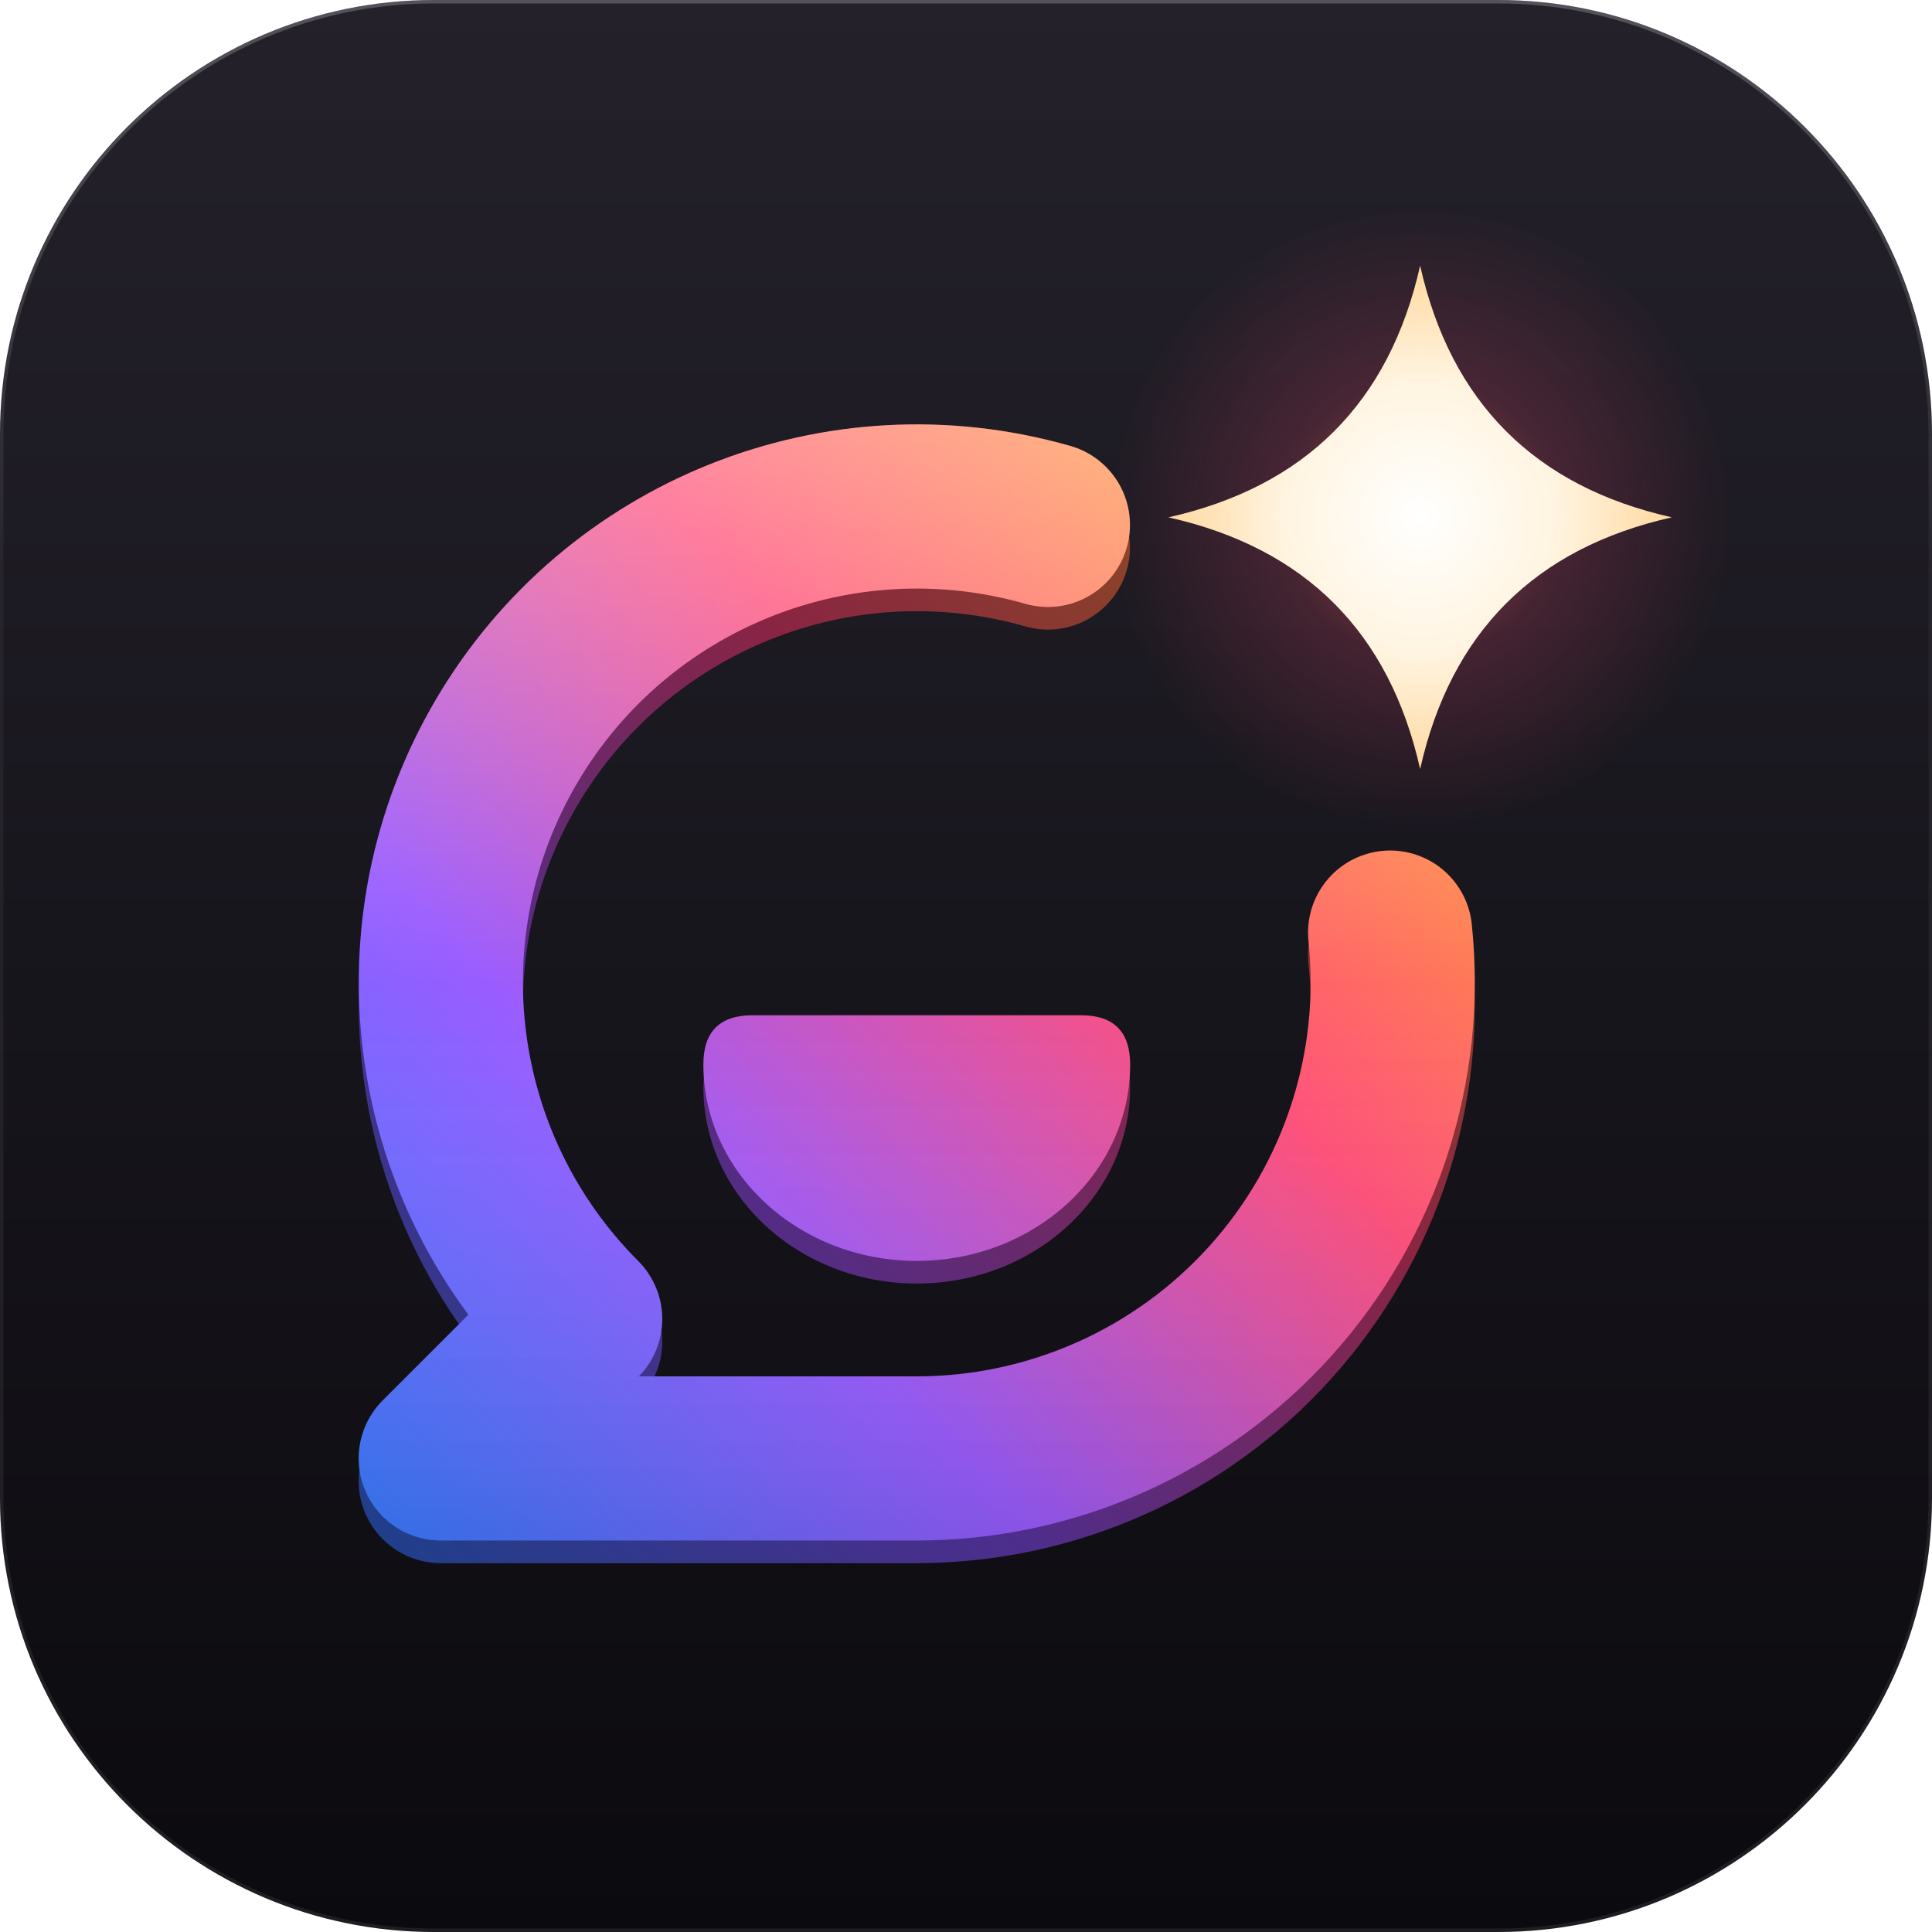
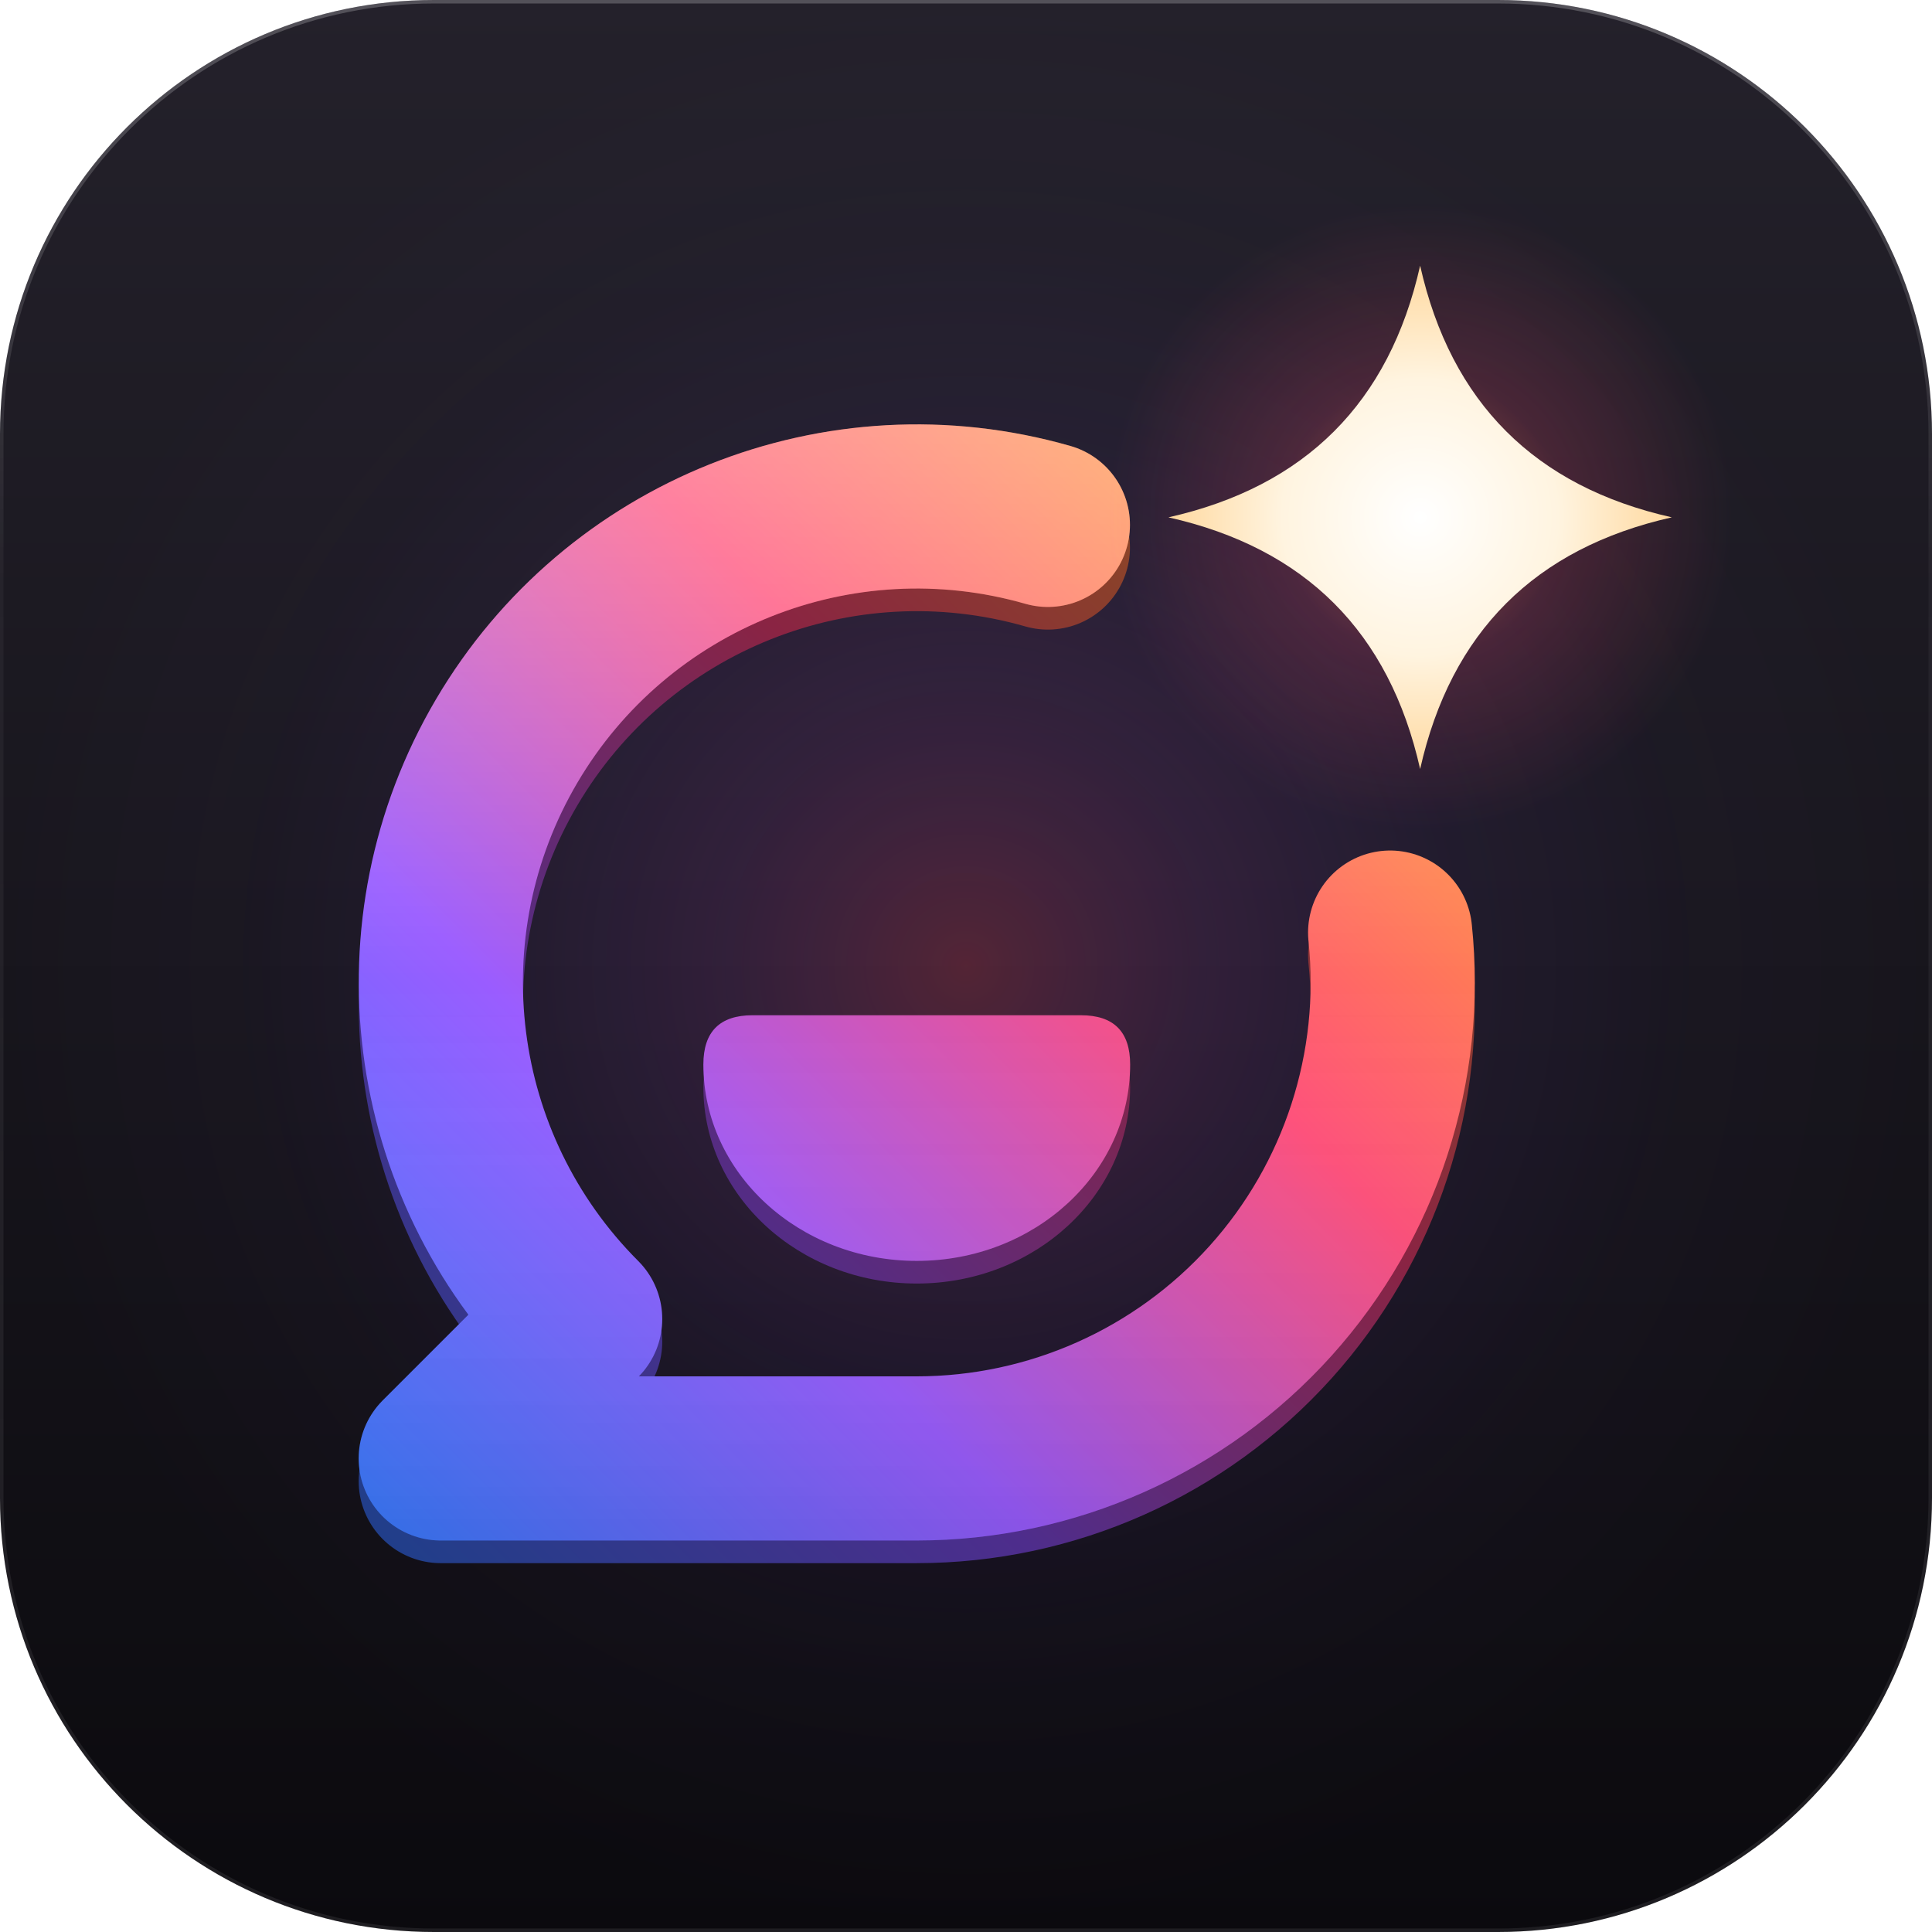
<svg xmlns="http://www.w3.org/2000/svg" viewBox="0 0 1024 1024">
  <defs>
    <linearGradient id="bg" x1="0" y1="0" x2="0" y2="1">
      <stop offset="0" stop-color="#24212B" />
      <stop offset="1" stop-color="#0B0A0E" />
    </linearGradient>
    <radialGradient id="bloom" cx="0.5" cy="0.5" r="0.5">
      <stop offset="0" stop-color="#FF4F7A" stop-opacity="0.26" />
      <stop offset="0.25" stop-color="#C255D9" stop-opacity="0.15" />
      <stop offset="0.5" stop-color="#9A5CFF" stop-opacity="0.07" />
      <stop offset="0.75" stop-color="#9A5CFF" stop-opacity="0.02" />
      <stop offset="1" stop-color="#9A5CFF" stop-opacity="0" />
    </radialGradient>
    <linearGradient id="rim" x1="0" y1="0" x2="0" y2="1">
      <stop offset="0" stop-color="#fff" stop-opacity="0.22" />
      <stop offset="0.3" stop-color="#fff" stop-opacity="0.04" />
      <stop offset="1" stop-color="#fff" stop-opacity="0.08" />
    </linearGradient>
    <linearGradient id="paint" gradientUnits="userSpaceOnUse" x1="196" y1="811" x2="747" y2="260">
      <stop offset="0" stop-color="#3A7BFF" />
      <stop offset="0.32" stop-color="#9A5CFF" />
      <stop offset="0.64" stop-color="#FF4F7A" />
      <stop offset="1" stop-color="#FFAE2B" />
    </linearGradient>
    <linearGradient id="side" gradientUnits="userSpaceOnUse" x1="196" y1="811" x2="747" y2="260">
      <stop offset="0" stop-color="#1F3F8A" />
      <stop offset="0.32" stop-color="#4E2D8C" />
      <stop offset="0.64" stop-color="#8A2443" />
      <stop offset="1" stop-color="#8A5A14" />
    </linearGradient>
    <linearGradient id="sheen" gradientUnits="userSpaceOnUse" x1="0" y1="231" x2="0" y2="811">
      <stop offset="0" stop-color="#fff" stop-opacity="0.32" />
      <stop offset="0.5" stop-color="#fff" stop-opacity="0" />
      <stop offset="1" stop-color="#000" stop-opacity="0.10" />
    </linearGradient>
    <radialGradient id="spark" cx="0.5" cy="0.5" r="0.5">
      <stop offset="0" stop-color="#FFFFFF" />
      <stop offset="0.55" stop-color="#FFF4E0" />
      <stop offset="1" stop-color="#FFD9A0" />
    </radialGradient>
    <radialGradient id="sglow" cx="0.5" cy="0.5" r="0.5">
      <stop offset="0" stop-color="#FFAE2B" stop-opacity="0.55" />
      <stop offset="0.45" stop-color="#FF4F7A" stop-opacity="0.18" />
      <stop offset="1" stop-color="#FF4F7A" stop-opacity="0" />
    </radialGradient>
    <clipPath id="tclip">
      <path d="M230,0 H794 A230,230 0 0 1 1024,230 V794 A230,230 0 0 1 794,1024 H230 A230,230 0 0 1 0,794 V230 A230,230 0 0 1 230,0 Z" />
    </clipPath>
  </defs>
  <path d="M230,0 H794 A230,230 0 0 1 1024,230 V794 A230,230 0 0 1 794,1024 H230 A230,230 0 0 1 0,794 V230 A230,230 0 0 1 230,0 Z" fill="url(#bg)" />
  <g clip-path="url(#tclip)">
-     <rect fill="url(#bloom)" />
+     <rect width="1024" height="1024" fill="url(#bloom)" />
  </g>
  <g transform="translate(0 12.0)">
    <path d="M555.4,278.2 A252.3,252.3 0 0 0 307.5,699.1 L233.6,773.0 L485.9,773.0 A252.3,252.3 0 0 0 736.8,494.3" fill="none" stroke-width="87.0" stroke-linecap="round" stroke-linejoin="round" stroke="url(#side)" />
    <path d="M398.9,538.1 L572.9,538.1 Q599.0,538.1 599.0,564.2 A113.1,104.1 0 0 1 372.8,564.2 Q372.8,538.1 398.9,538.1 Z" fill="url(#side)" />
  </g>
  <path d="M555.4,278.2 A252.3,252.3 0 0 0 307.5,699.1 L233.6,773.0 L485.9,773.0 A252.3,252.3 0 0 0 736.8,494.3" fill="none" stroke-width="87.0" stroke-linecap="round" stroke-linejoin="round" stroke="url(#paint)" />
  <path d="M555.4,278.2 A252.3,252.3 0 0 0 307.5,699.1 L233.6,773.0 L485.9,773.0 A252.3,252.3 0 0 0 736.8,494.3" fill="none" stroke-width="87.0" stroke-linecap="round" stroke-linejoin="round" stroke="url(#sheen)" />
  <path d="M398.9,538.1 L572.9,538.1 Q599.0,538.1 599.0,564.2 A113.1,104.1 0 0 1 372.8,564.2 Q372.8,538.1 398.9,538.1 Z" fill="url(#paint)" />
  <path d="M398.9,538.1 L572.9,538.1 Q599.0,538.1 599.0,564.2 A113.1,104.1 0 0 1 372.8,564.2 Q372.8,538.1 398.9,538.1 Z" fill="url(#sheen)" />
  <circle cx="752.7" cy="274.2" r="166.7" fill="url(#sglow)" />
  <path d="M752.7,140.8 Q777.2,249.7 886.1,274.2 Q777.2,298.7 752.7,407.6 Q728.2,298.7 619.3,274.2 Q728.2,249.7 752.7,140.8 Z" fill="url(#spark)" />
  <path d="M230,0 H794 A230,230 0 0 1 1024,230 V794 A230,230 0 0 1 794,1024 H230 A230,230 0 0 1 0,794 V230 A230,230 0 0 1 230,0 Z" fill="none" stroke="url(#rim)" stroke-width="3.7" clip-path="url(#tclip)" />
</svg>
